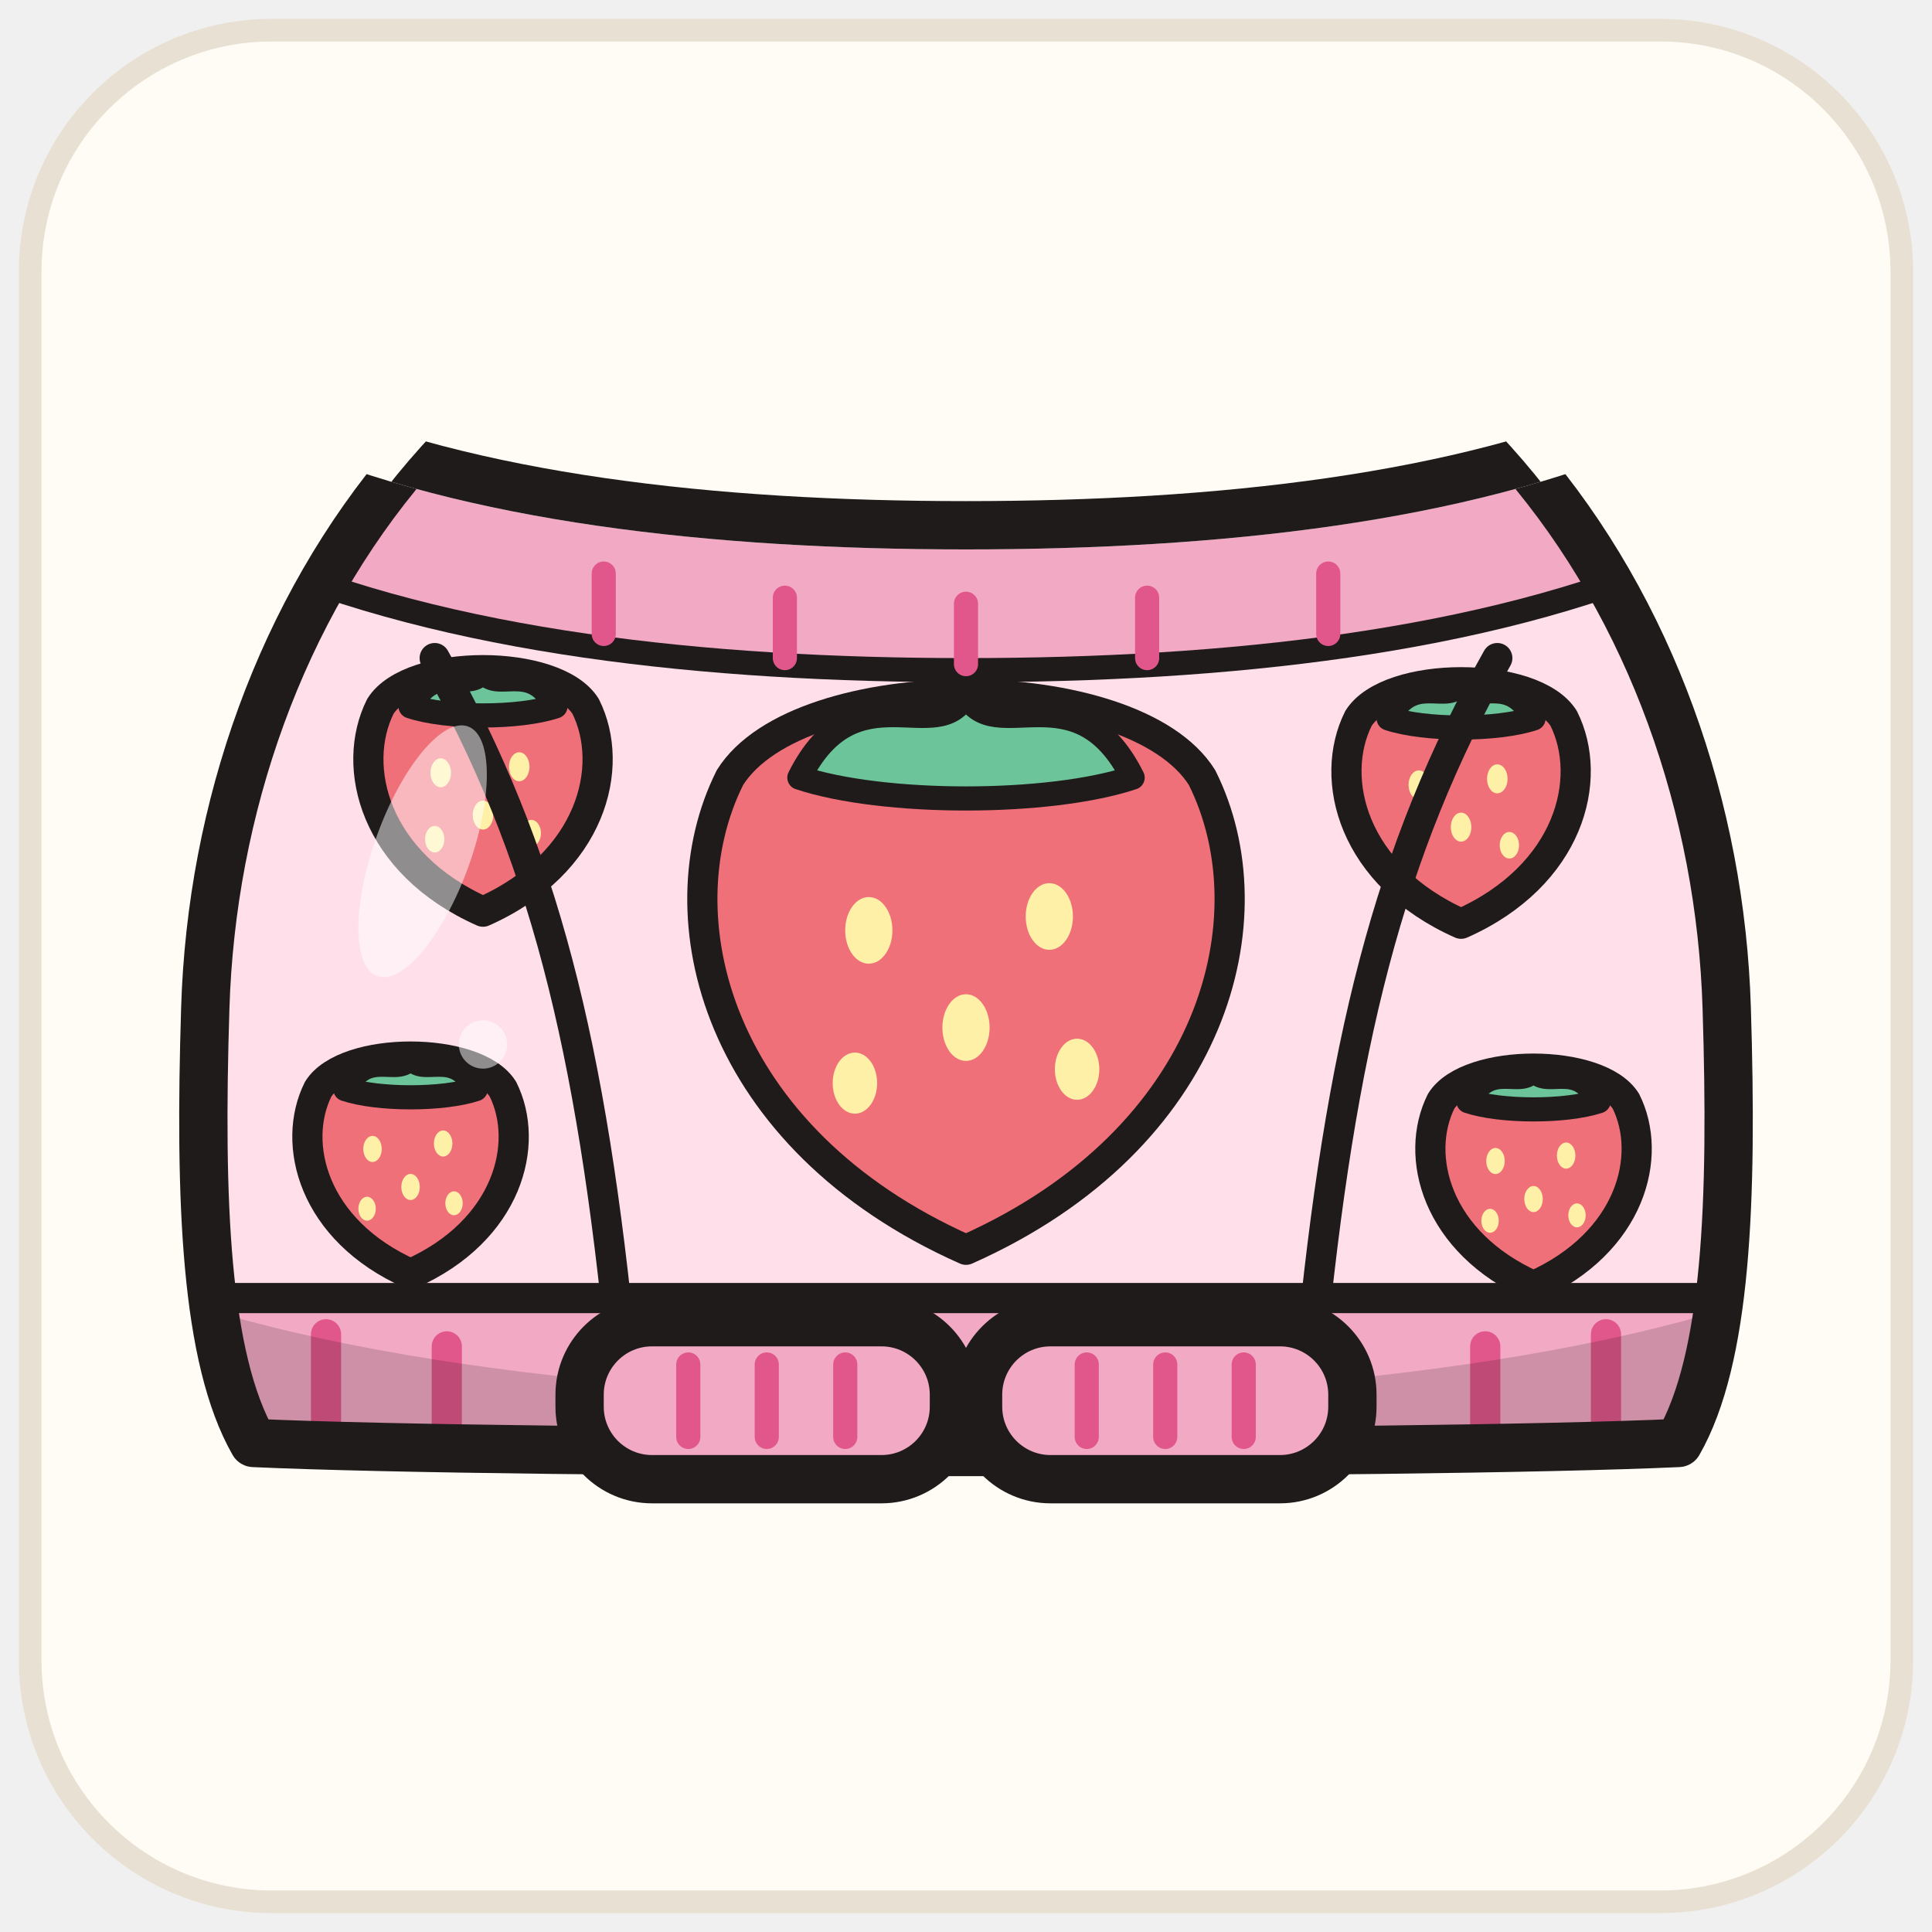
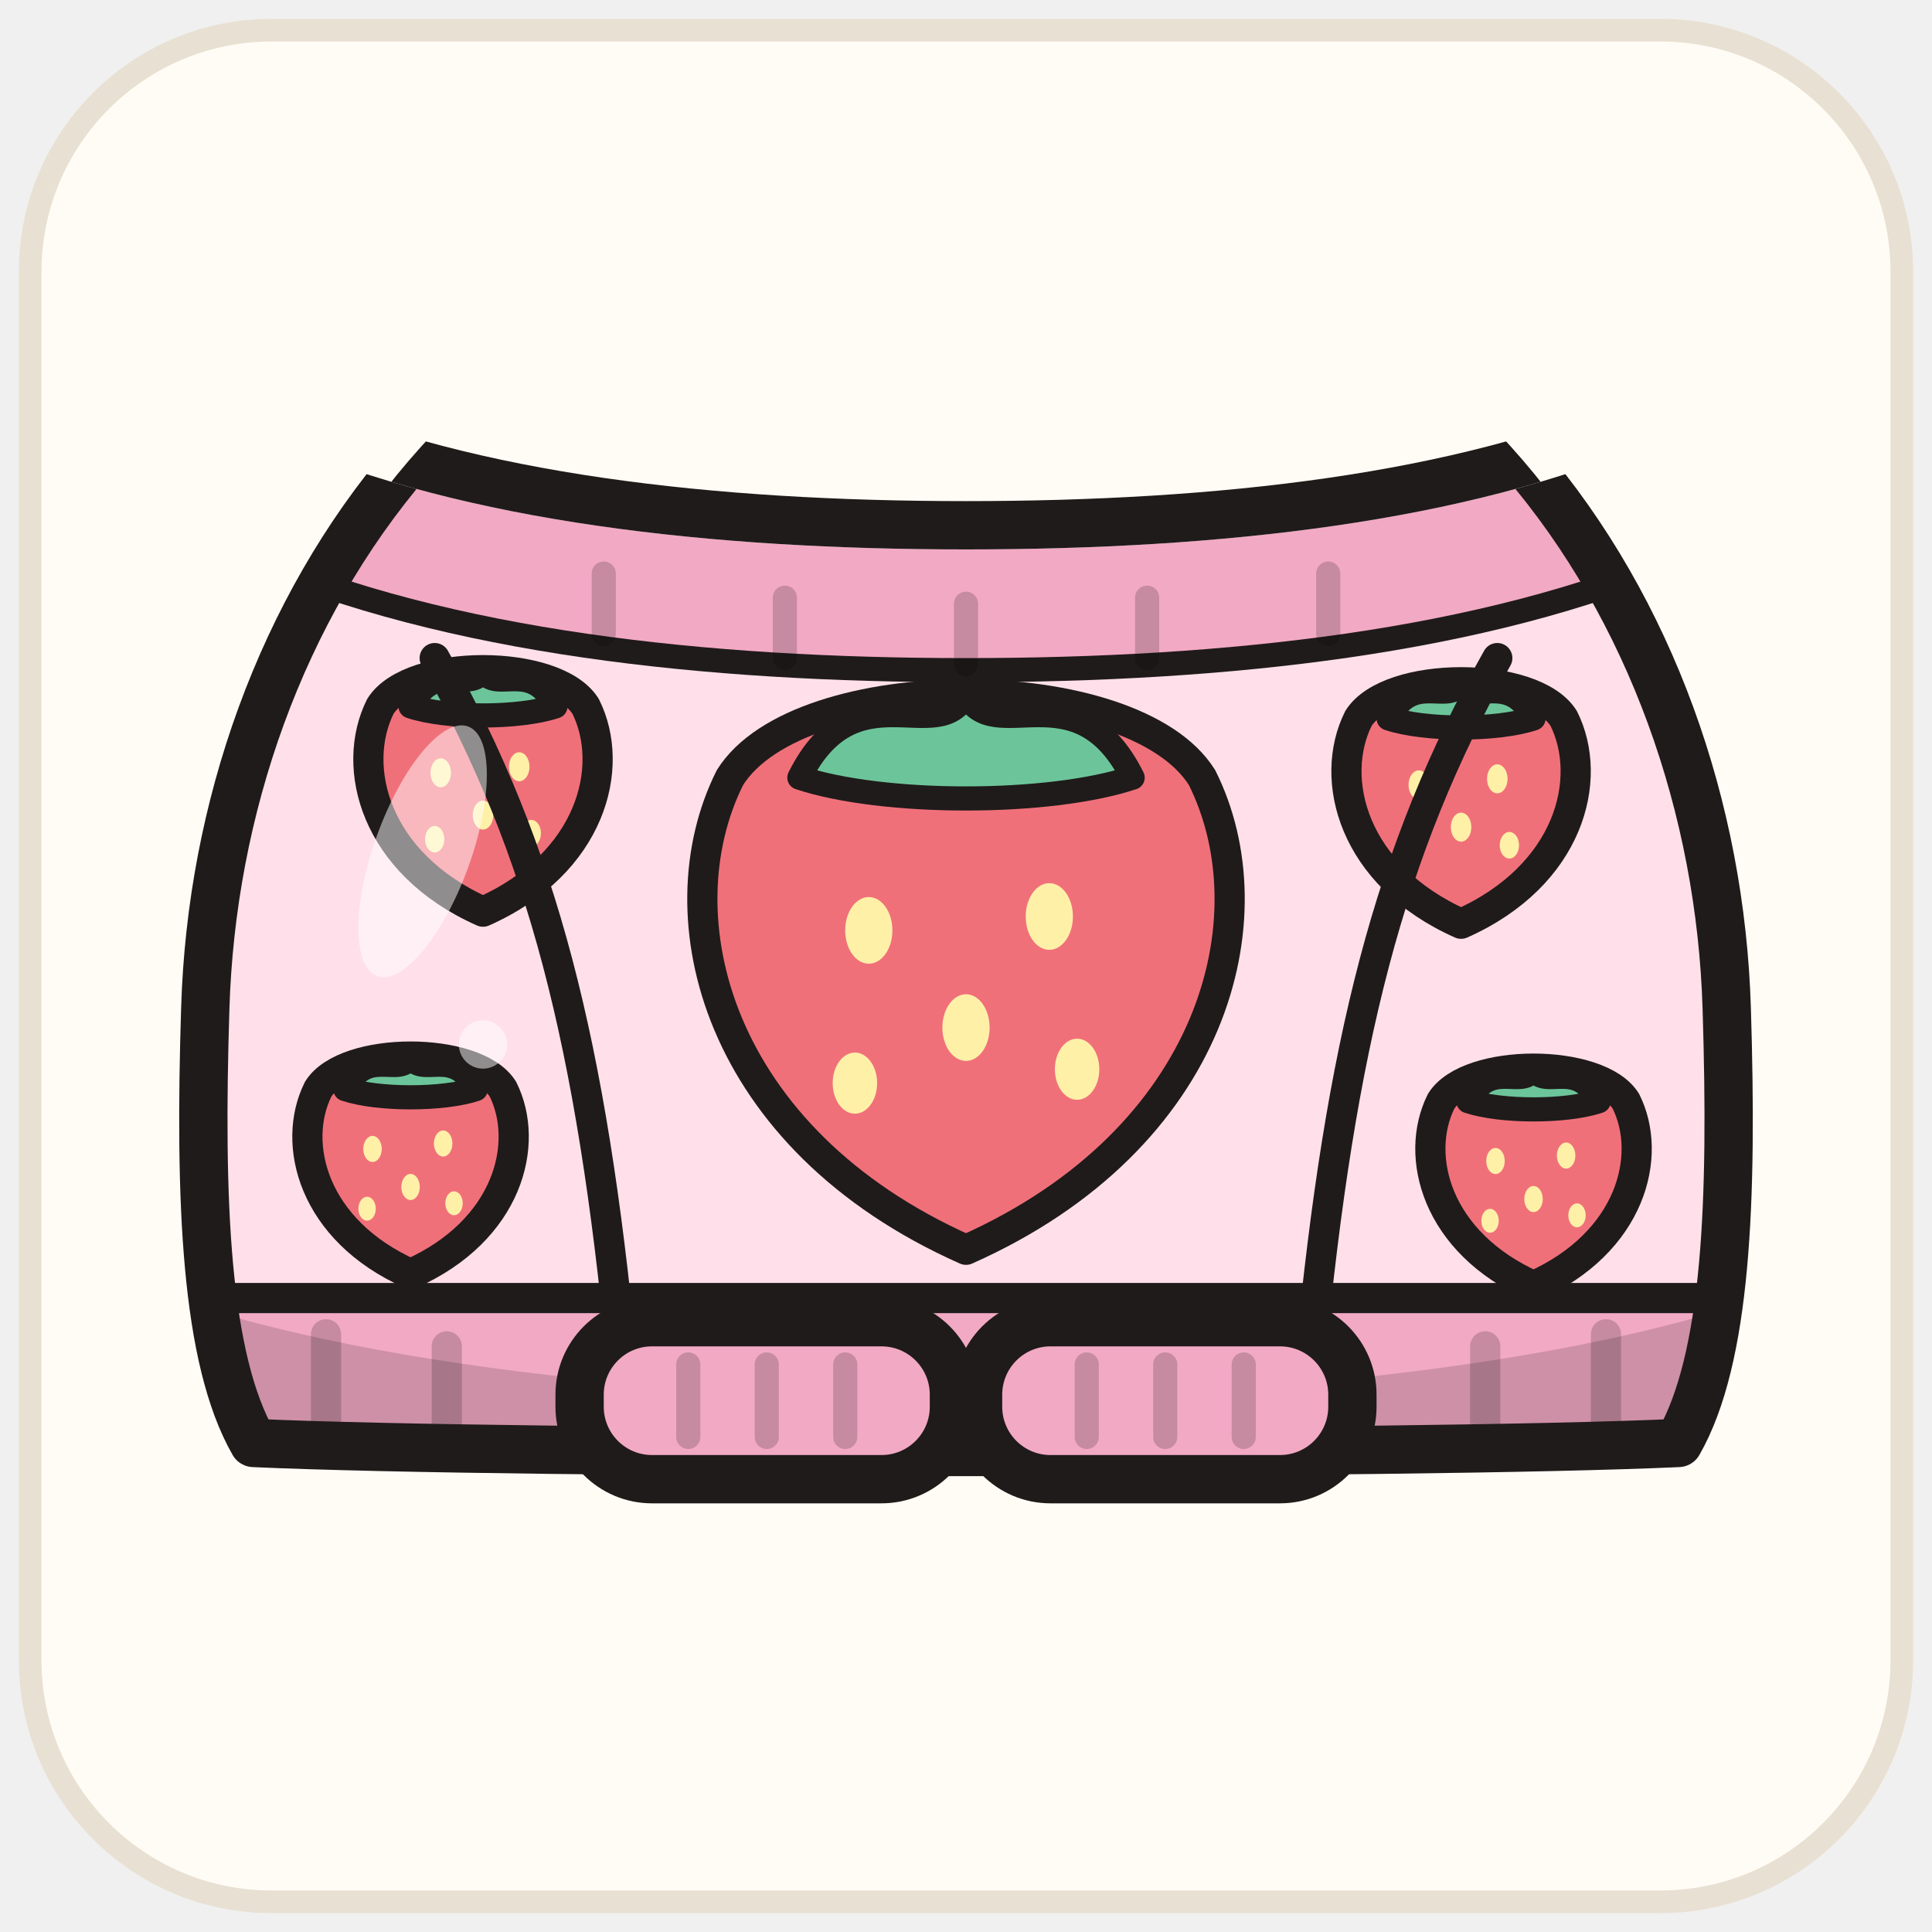
<svg xmlns="http://www.w3.org/2000/svg" viewBox="0 0 256 256" width="256" height="256">
  <rect x="4" y="4" width="248" height="248" rx="32" fill="#FFFCF5" stroke="#E8E0D2" stroke-width="3" />
  <svg x="20" y="20" width="216" height="216" viewBox="121 256 270 270" preserveAspectRatio="xMidYMid meet" overflow="visible">
    <defs>
      <path id="sw-head" d="M256 318 C172 318 96 300 92 232 C88 185 100 150 118 128 C112 104 118 74 134 60 C146 50 160 52 170 62 C184 76 196 90 208 100 C236 94 276 94 304 100 C316 90 328 76 342 62 C352 52 366 50 378 60 C394 74 400 104 394 128 C412 150 424 185 420 232 C416 300 340 318 256 318 Z" />
      <path id="sw-shape" d="M256 266 C336 266 380 332 382 398 C383 430 382 456 374 470 C330 472 182 472 138 470 C130 456 129 430 130 398 C132 332 176 266 256 266 Z" />
      <clipPath id="sw-clip">
        <use href="#sw-shape" />
      </clipPath>
      <mask id="sw-cut" maskUnits="userSpaceOnUse" x="0" y="0" width="512" height="512">
        <rect width="512" height="512" fill="#fff" />
        <use href="#sw-head" fill="#000" stroke="#000" stroke-width="8" />
      </mask>
    </defs>
    <g stroke-linejoin="round" stroke-linecap="round">
      <g mask="url(#sw-cut)">
        <g clip-path="url(#sw-clip)">
          <rect x="100" y="250" width="312" height="240" fill="#FFE0EA" data-dye="a" />
          <g>
            <g transform="translate(256 392) scale(2.3)">
              <path fill="#F0707A" stroke="#1F1B1A" stroke-width="2.174" d="M0 20 C-18 12 -22 -4 -17 -14 C-12 -22 12 -22 17 -14 C22 -4 18 12 0 20 Z" />
              <path fill="#6CC59A" stroke="#1F1B1A" stroke-width="1.739" d="M-12 -14 C-8 -22 -2 -16 0 -20 C2 -16 8 -22 12 -14 C6 -12 -6 -12 -12 -14 Z" />
              <g fill="#FFF0A8">
                <ellipse cx="-7" cy="-3" rx="1.7" ry="2.4" />
                <ellipse cx="6" cy="-4" rx="1.7" ry="2.4" />
                <ellipse cx="0" cy="4" rx="1.7" ry="2.4" />
                <ellipse cx="-8" cy="8" rx="1.6" ry="2.2" />
                <ellipse cx="8" cy="7" rx="1.6" ry="2.2" />
              </g>
            </g>
            <g transform="translate(176 362) scale(1)">
              <path fill="#F0707A" stroke="#1F1B1A" stroke-width="5" d="M0 20 C-18 12 -22 -4 -17 -14 C-12 -22 12 -22 17 -14 C22 -4 18 12 0 20 Z" />
              <path fill="#6CC59A" stroke="#1F1B1A" stroke-width="4" d="M-12 -14 C-8 -22 -2 -16 0 -20 C2 -16 8 -22 12 -14 C6 -12 -6 -12 -12 -14 Z" />
              <g fill="#FFF0A8">
                <ellipse cx="-7" cy="-3" rx="1.7" ry="2.4" />
                <ellipse cx="6" cy="-4" rx="1.7" ry="2.4" />
                <ellipse cx="0" cy="4" rx="1.7" ry="2.4" />
                <ellipse cx="-8" cy="8" rx="1.6" ry="2.2" />
                <ellipse cx="8" cy="7" rx="1.6" ry="2.2" />
              </g>
            </g>
            <g transform="translate(338 364) scale(1)">
              <path fill="#F0707A" stroke="#1F1B1A" stroke-width="5" d="M0 20 C-18 12 -22 -4 -17 -14 C-12 -22 12 -22 17 -14 C22 -4 18 12 0 20 Z" />
              <path fill="#6CC59A" stroke="#1F1B1A" stroke-width="4" d="M-12 -14 C-8 -22 -2 -16 0 -20 C2 -16 8 -22 12 -14 C6 -12 -6 -12 -12 -14 Z" />
              <g fill="#FFF0A8">
                <ellipse cx="-7" cy="-3" rx="1.7" ry="2.4" />
                <ellipse cx="6" cy="-4" rx="1.7" ry="2.4" />
                <ellipse cx="0" cy="4" rx="1.7" ry="2.4" />
                <ellipse cx="-8" cy="8" rx="1.6" ry="2.2" />
                <ellipse cx="8" cy="7" rx="1.6" ry="2.2" />
              </g>
            </g>
            <g transform="translate(164 424) scale(0.9)">
              <path fill="#F0707A" stroke="#1F1B1A" stroke-width="5.556" d="M0 20 C-18 12 -22 -4 -17 -14 C-12 -22 12 -22 17 -14 C22 -4 18 12 0 20 Z" />
              <path fill="#6CC59A" stroke="#1F1B1A" stroke-width="4.444" d="M-12 -14 C-8 -22 -2 -16 0 -20 C2 -16 8 -22 12 -14 C6 -12 -6 -12 -12 -14 Z" />
              <g fill="#FFF0A8">
                <ellipse cx="-7" cy="-3" rx="1.7" ry="2.4" />
                <ellipse cx="6" cy="-4" rx="1.7" ry="2.4" />
                <ellipse cx="0" cy="4" rx="1.7" ry="2.4" />
                <ellipse cx="-8" cy="8" rx="1.6" ry="2.2" />
                <ellipse cx="8" cy="7" rx="1.6" ry="2.2" />
              </g>
            </g>
            <g transform="translate(350 426) scale(0.9)">
              <path fill="#F0707A" stroke="#1F1B1A" stroke-width="5.556" d="M0 20 C-18 12 -22 -4 -17 -14 C-12 -22 12 -22 17 -14 C22 -4 18 12 0 20 Z" />
              <path fill="#6CC59A" stroke="#1F1B1A" stroke-width="4.444" d="M-12 -14 C-8 -22 -2 -16 0 -20 C2 -16 8 -22 12 -14 C6 -12 -6 -12 -12 -14 Z" />
              <g fill="#FFF0A8">
                <ellipse cx="-7" cy="-3" rx="1.7" ry="2.4" />
                <ellipse cx="6" cy="-4" rx="1.7" ry="2.4" />
                <ellipse cx="0" cy="4" rx="1.7" ry="2.4" />
                <ellipse cx="-8" cy="8" rx="1.6" ry="2.2" />
                <ellipse cx="8" cy="7" rx="1.6" ry="2.2" />
              </g>
            </g>
          </g>
          <rect x="100" y="446" width="312" height="40" fill="#F2A9C4" data-dye="b" />
-           <path fill="none" stroke="#E2578B" stroke-width="5" d="M150 452 L150 474 M170 454 L170 478 M342 454 L342 478 M362 452 L362 474" />
+           <path fill="none" stroke="#000000" stroke-opacity="0.18" stroke-width="5" d="M150 452 L150 474 M170 454 L170 478 M342 454 L342 478 M362 452 L362 474" />
          <path fill="none" stroke="#1F1B1A" stroke-width="5" d="M128 446 L384 446" />
          <use href="#sw-head" fill="#000" fill-opacity="0.15" transform="translate(0 20)" />
          <path fill="#000" fill-opacity="0.15" d="M110 440 C170 470 342 470 402 440 L402 500 L110 500 Z" />
          <path fill="none" stroke="#1F1B1A" stroke-width="40" d="M92 238 C96 306 172 324 256 324 C340 324 416 306 420 238" />
          <mask id="sw-collar-1" maskUnits="userSpaceOnUse" x="0" y="0" width="512" height="512">
            <path fill="none" stroke="#fff" stroke-width="32" d="M92 238 C96 306 172 324 256 324 C340 324 416 306 420 238" />
          </mask>
          <rect x="60" y="180" width="392" height="260" fill="#F2A9C4" data-dye="b" mask="url(#sw-collar-1)" />
-           <path fill="none" stroke="#E2578B" stroke-width="4" d="M196 326 L196 336 M226 330 L226 340 M256 331 L256 341 M286 330 L286 340 M316 326 L316 336" />
+           <path fill="none" stroke="#000000" stroke-opacity="0.18" stroke-width="4" d="M196 326 L196 336 M226 330 L226 340 M256 331 L256 341 M286 330 L286 340 M316 326 L316 336" />
        </g>
        <path fill="none" stroke="#1F1B1A" stroke-width="5" d="M168 340 C186 372 194 404 199 456 M344 340 C326 372 318 404 313 456" />
        <use href="#sw-shape" fill="none" stroke="#1F1B1A" stroke-width="8" />
      </g>
      <g transform="translate(0 20)">
        <rect x="192" y="430" width="62" height="26" rx="12" fill="#F2A9C4" data-dye="b" stroke="#1F1B1A" stroke-width="8" />
        <rect x="258" y="430" width="62" height="26" rx="12" fill="#F2A9C4" data-dye="b" stroke="#1F1B1A" stroke-width="8" />
-         <path fill="none" stroke="#E2578B" stroke-width="4" d="M210 437 L210 449 M223 437 L223 449 M236 437 L236 449 M276 437 L276 449 M289 437 L289 449 M302 437 L302 449" />
+         <path fill="none" stroke="#000000" stroke-opacity="0.18" stroke-width="4" d="M210 437 L210 449 M223 437 L223 449 M236 437 L236 449 M276 437 L276 449 M289 437 L289 449 M302 437 L302 449" />
      </g>
      <ellipse fill="#FFFFFF" fill-opacity="0.5" cx="166" cy="372" rx="8" ry="22" transform="rotate(20 166 372)" />
      <circle fill="#FFFFFF" fill-opacity="0.5" cx="176" cy="404" r="4" />
    </g>
    <use href="#sw-head" fill="none" stroke="#1F1B1A" stroke-width="8" clip-path="url(#sw-clip)" />
  </svg>
</svg>
